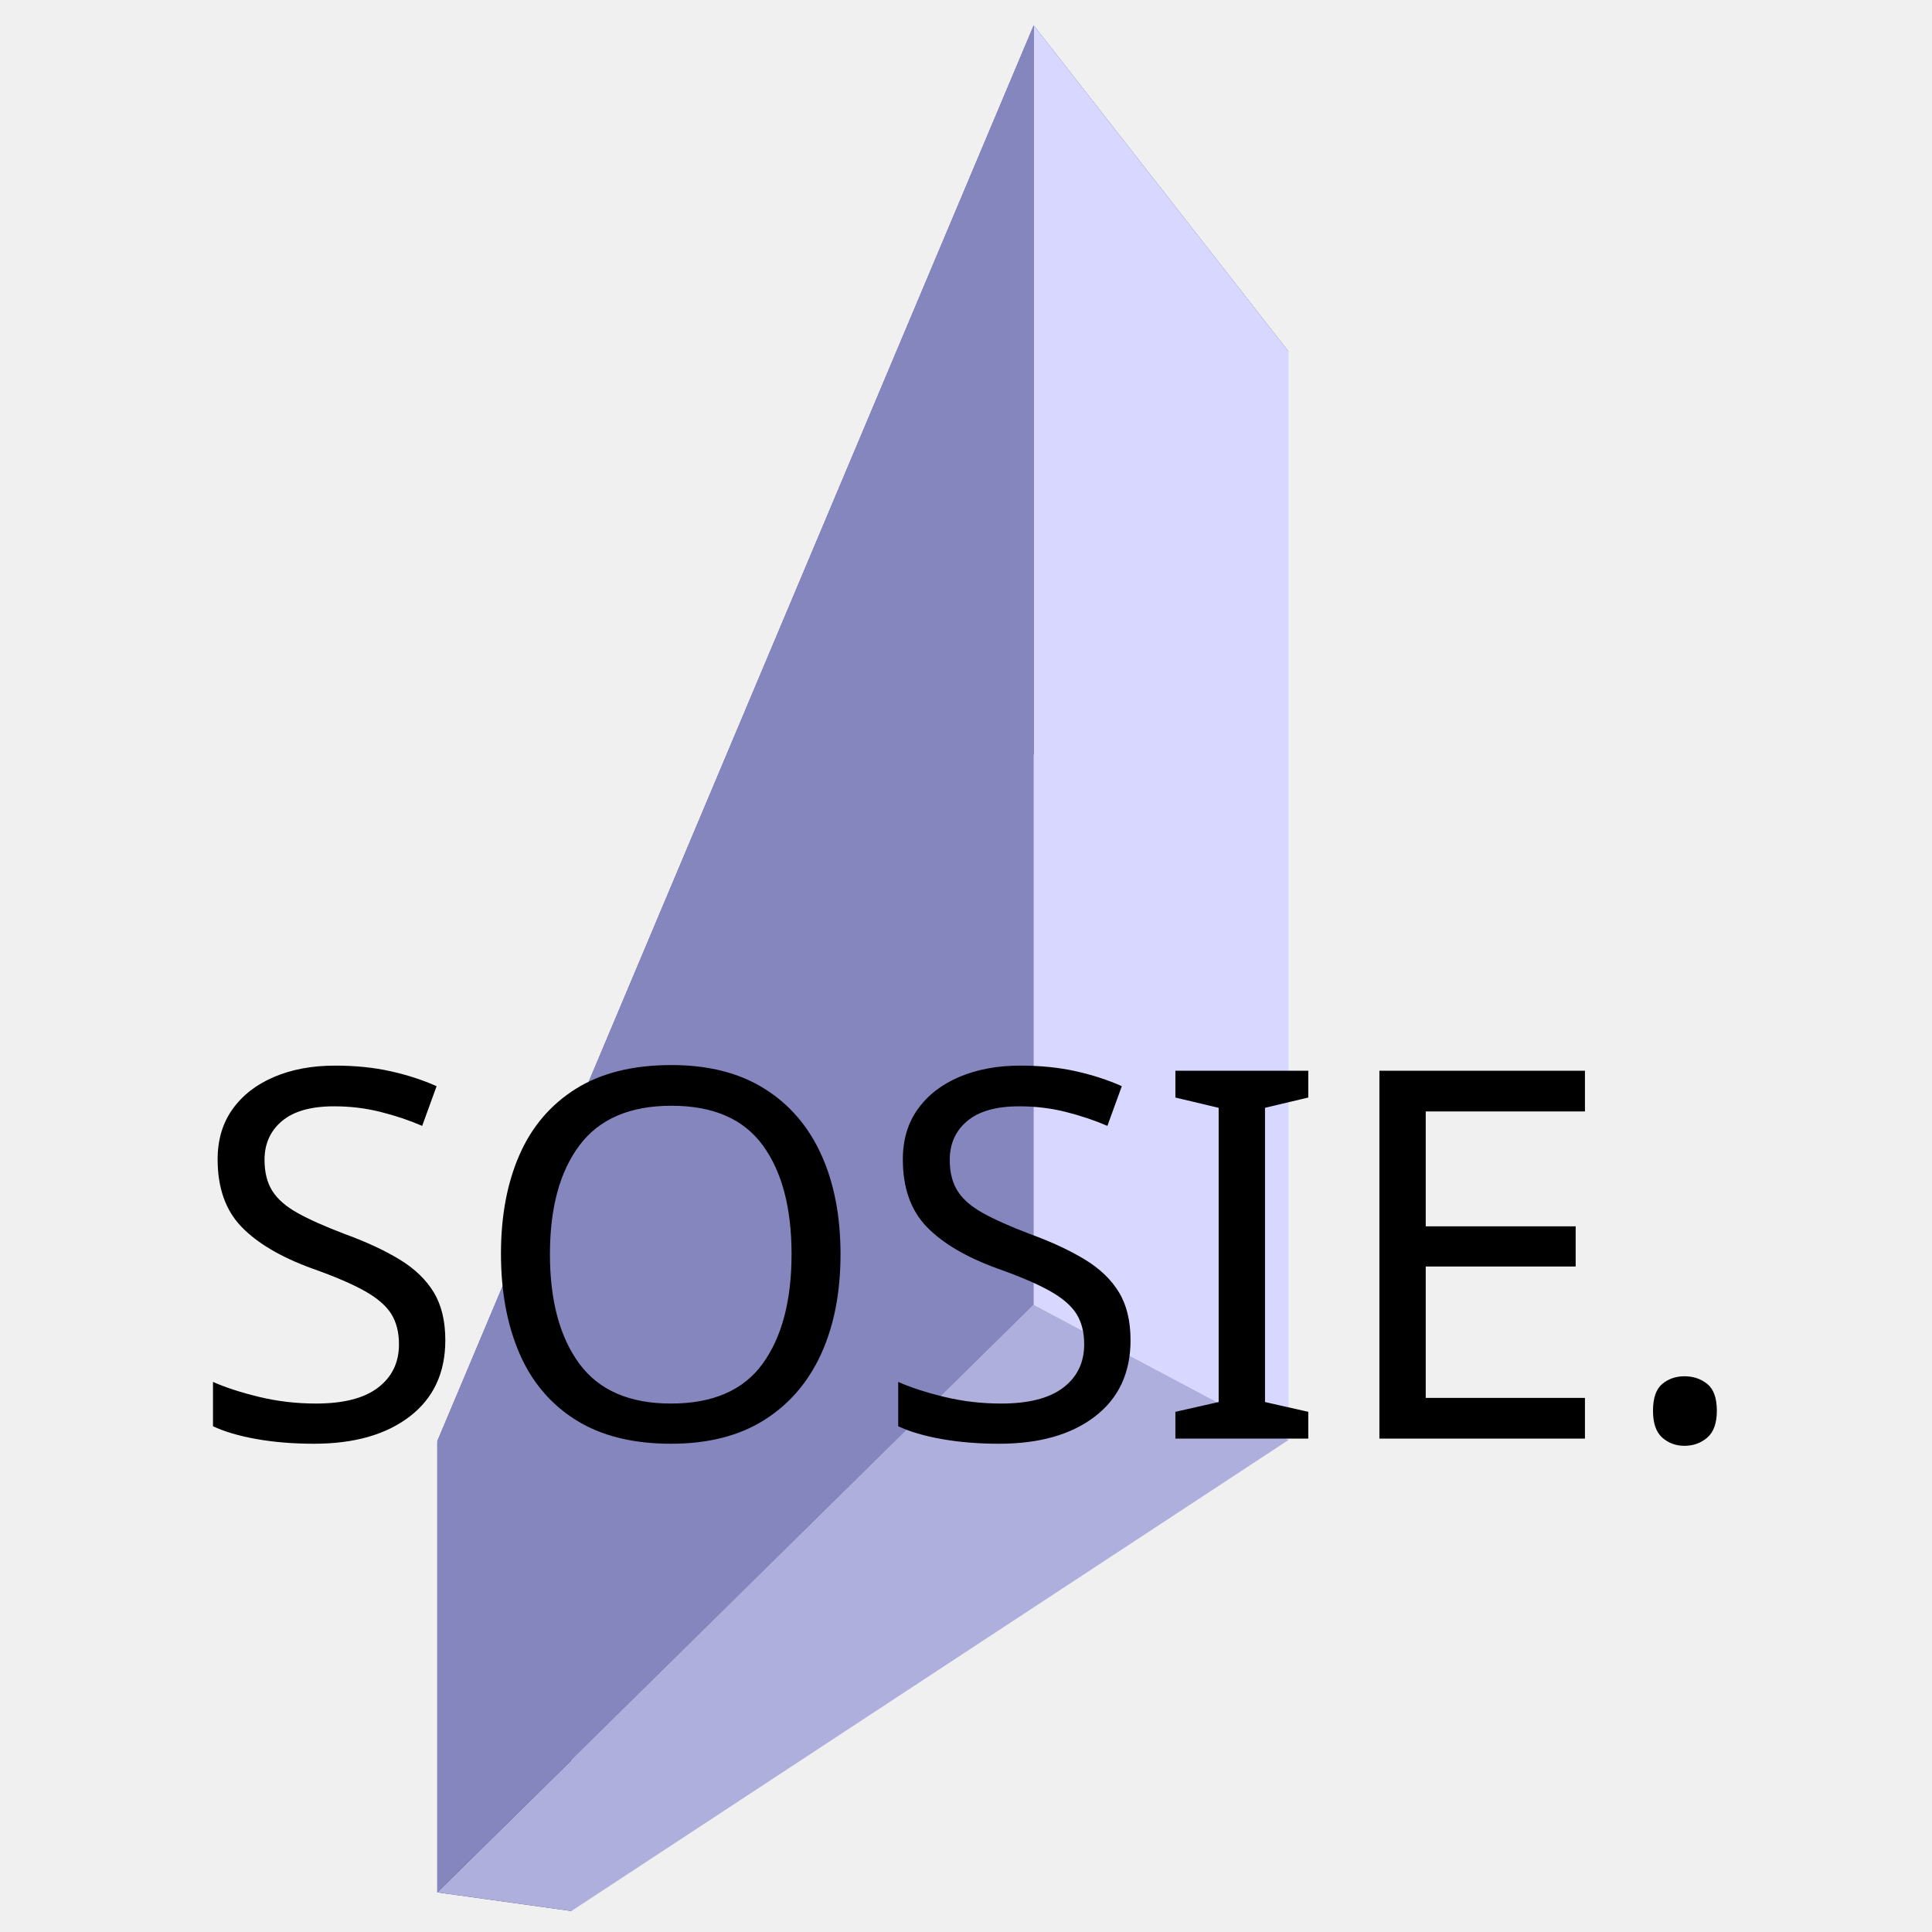
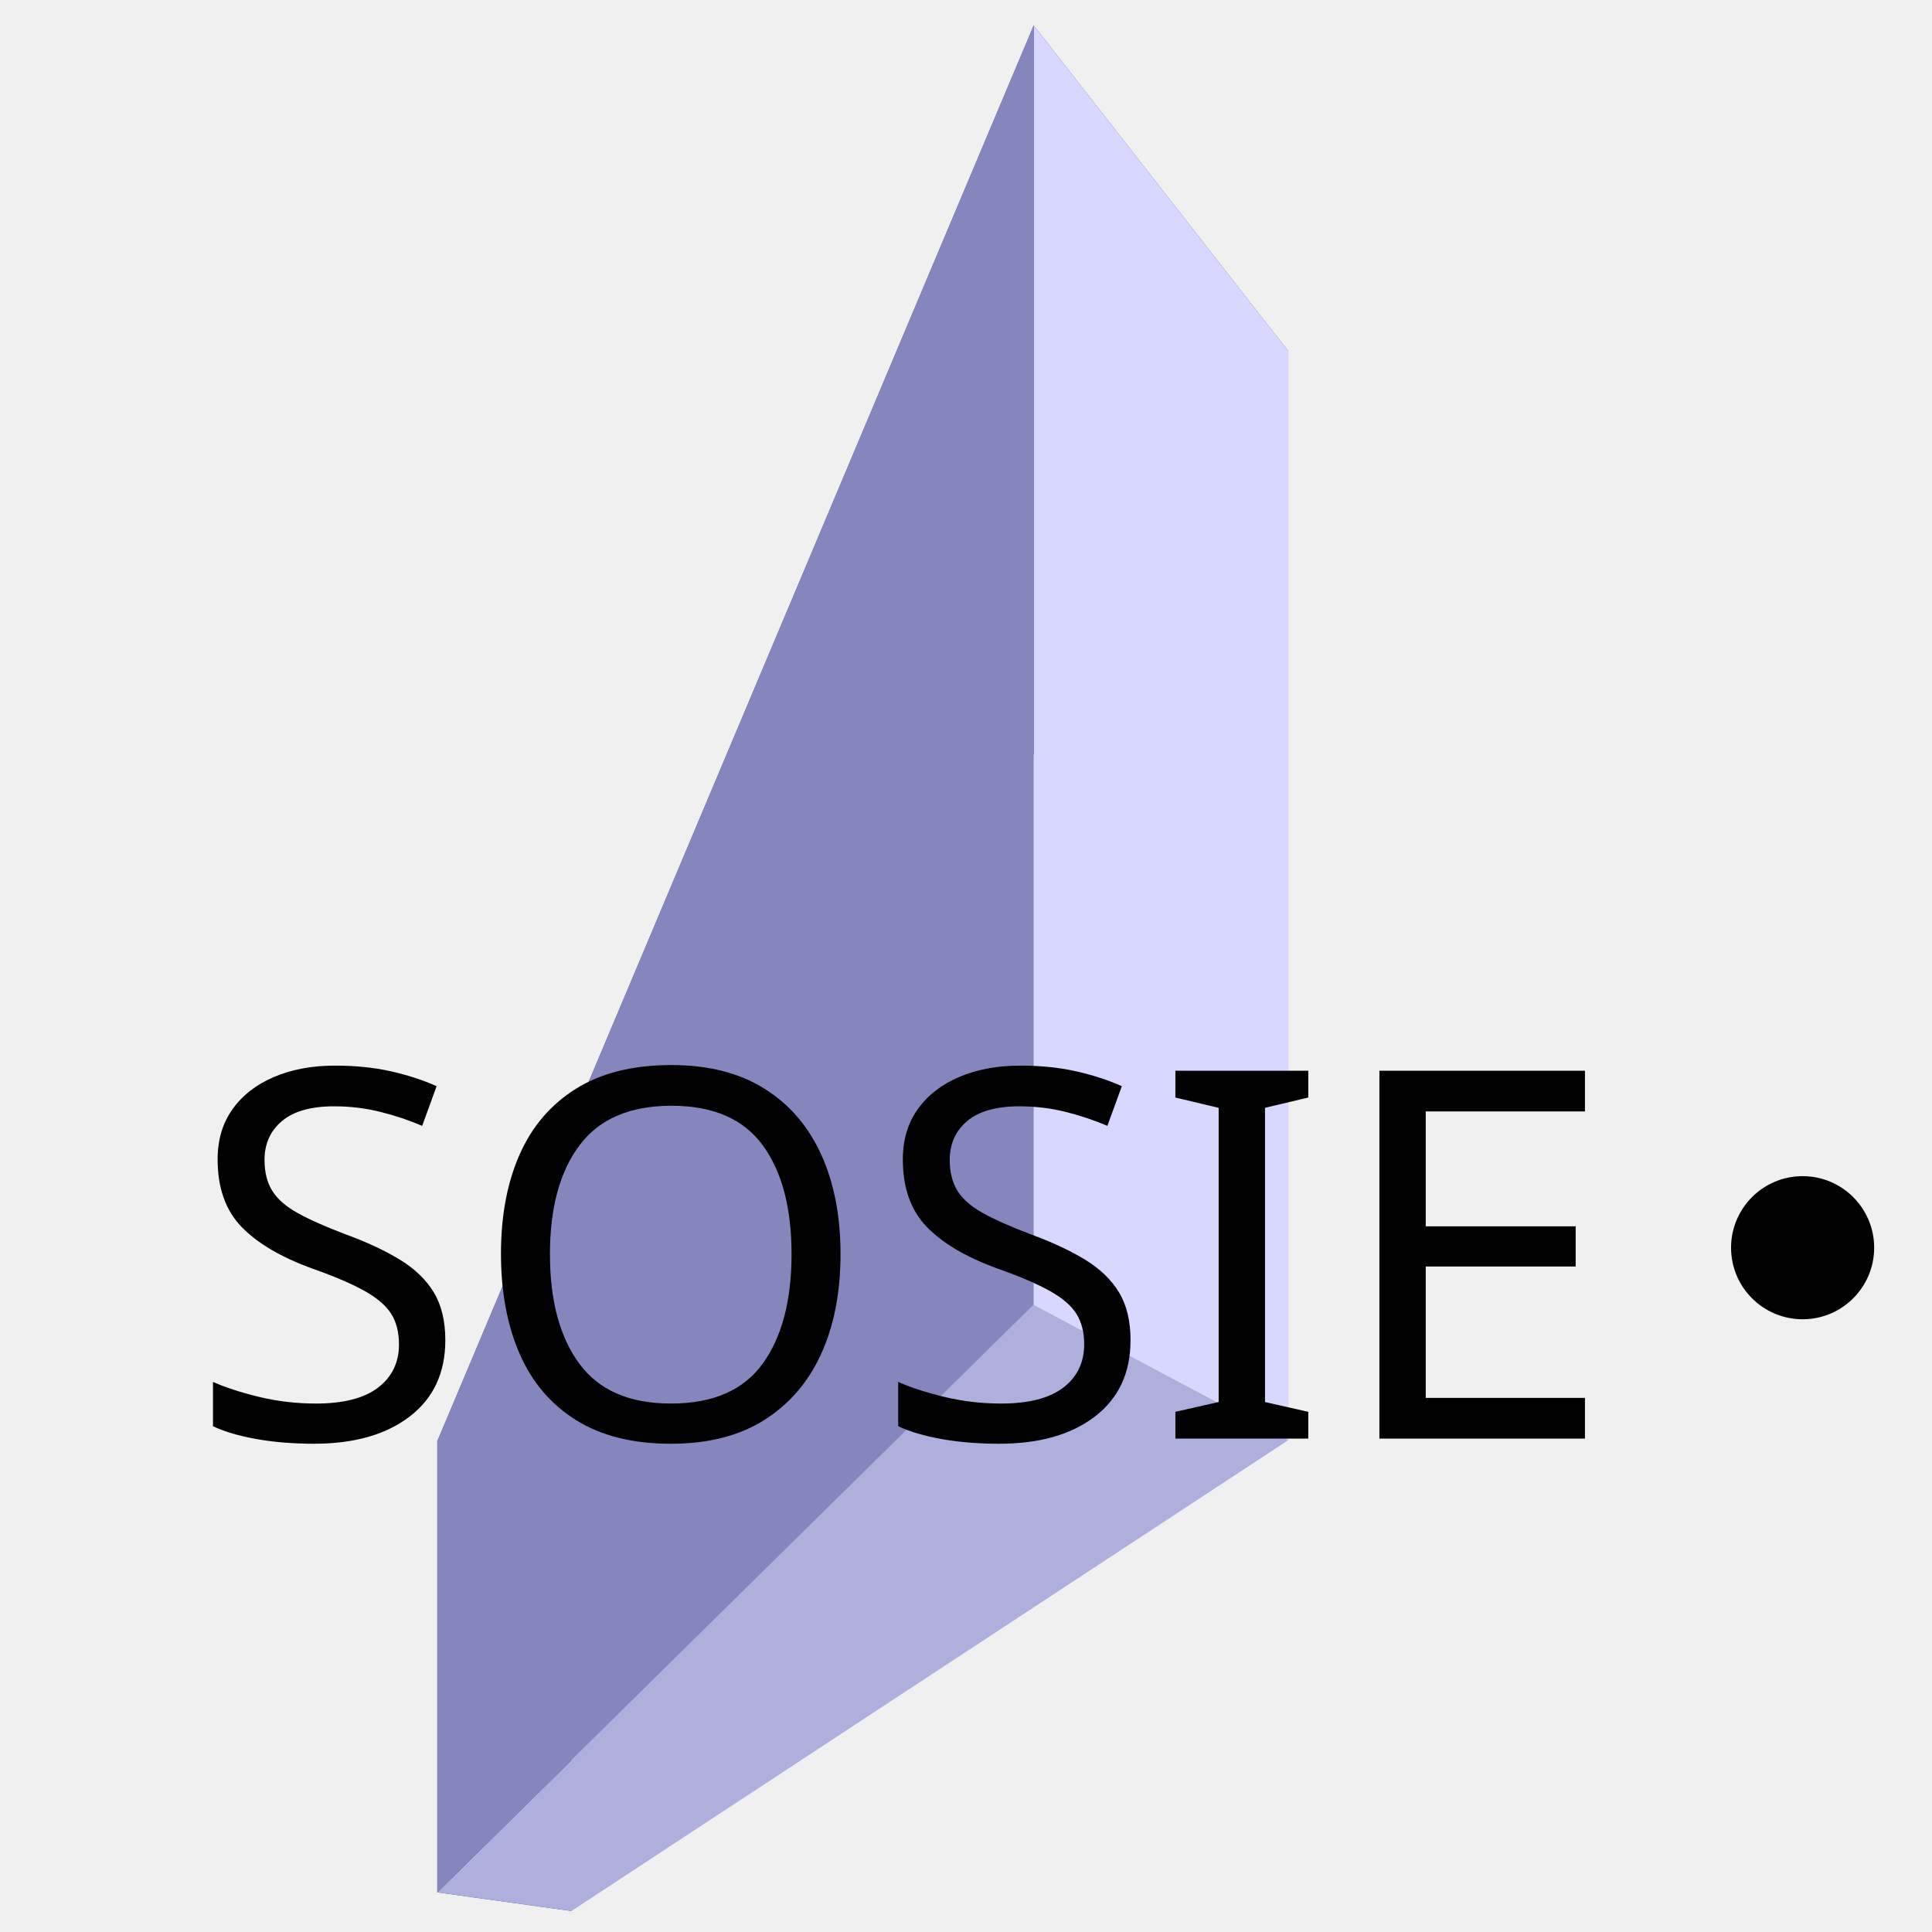
<svg xmlns="http://www.w3.org/2000/svg" width="540" height="540" id="svg2" version="1.1">
  <defs id="defs4">
    </defs>
  <g id="layer1" transform="translate(-72.98198,71.52972)">
-     <g style="fill:#ffffff;fill-opacity:1;stroke:none" id="g2991">
-       <path id="path3003" style="fill:#e9e9ff;fill-rule:evenodd;stroke:none" d="m 232.701,343.814 200.399,-317.145 0,304.294 -200.399,131.638 z" />
-       <path id="path2993" style="fill:#353564;fill-rule:evenodd;stroke:none" d="m 195.21,331.27 0,126.124 37.49,5.207 0,-118.787 z" />
-       <path id="path2995" style="fill:#4d4d9f;fill-rule:evenodd;stroke:none" d="M 195.21,331.27 361.904,-64.436 433.1,26.669 232.701,343.814 z" />
-       <path id="path3001" style="fill:#afafde;fill-rule:evenodd;stroke:none" d="M 195.21,457.394 361.904,293.148 433.1,330.963 232.701,462.601 z" />
-       <path id="path2999" style="fill:#d7d7ff;fill-rule:evenodd;stroke:none" d="m 361.904,-64.436 0,357.583 71.196,37.815 0,-304.294 z" />
-       <path id="path2997" style="fill:#8686bf;fill-rule:evenodd;stroke:none" d="m 195.21,331.27 166.693,-395.705 0,357.583 -166.693,164.246 z" />
+     <g id="g841">
+       <g id="g2991" style="fill:#ffffff;fill-opacity:1;stroke:none">
+         <path d="m 232.701,343.814 200.399,-317.145 0,304.294 -200.399,131.638 z" style="fill:#e9e9ff;fill-rule:evenodd;stroke:none" id="path3003" />
+         <path d="m 195.21,331.27 0,126.124 37.49,5.207 0,-118.787 z" style="fill:#353564;fill-rule:evenodd;stroke:none" id="path2993" />
+         <path d="M 195.21,331.27 361.904,-64.436 433.1,26.669 232.701,343.814 z" style="fill:#4d4d9f;fill-rule:evenodd;stroke:none" id="path2995" />
+         <path d="M 195.21,457.394 361.904,293.148 433.1,330.963 232.701,462.601 z" style="fill:#afafde;fill-rule:evenodd;stroke:none" id="path3001" />
+         <path d="m 361.904,-64.436 0,357.583 71.196,37.815 0,-304.294 z" style="fill:#d7d7ff;fill-rule:evenodd;stroke:none" id="path2999" />
+         <path d="m 195.21,331.27 166.693,-395.705 0,357.583 -166.693,164.246 z" style="fill:#8686bf;fill-rule:evenodd;stroke:none" id="path2997" />
+       </g>
+       <text id="text2985" y="330.562" x="125.167" style="font-style:normal;font-variant:normal;font-weight:normal;font-stretch:normal;line-height:0%;font-family:'BentonSans Regular';-inkscape-font-specification:'BentonSans Regular';letter-spacing:0px;word-spacing:0px;fill:#000000;fill-opacity:1;stroke:none" xml:space="preserve">
+         <tspan style="font-style:normal;font-variant:normal;font-weight:normal;font-stretch:normal;font-size:144px;line-height:1.25;font-family:'BentonSans Book';-inkscape-font-specification:'BentonSans Book'" y="330.562" x="125.167" id="tspan2987">SOSIE</tspan>
+       </text>
+       <circle r="20" cy="277.208" cx="576.819" id="path862" style="font-style:normal;font-variant:normal;font-weight:normal;font-stretch:normal;font-size:40px;line-height:125%;font-family:'BentonSans Regular';-inkscape-font-specification:'BentonSans Regular';letter-spacing:0px;word-spacing:0px;vector-effect:none;fill:#000000;fill-opacity:1;stroke:none;stroke-width:519.673" />
    </g>
-     <text xml:space="preserve" style="font-size:40px;font-style:normal;font-variant:normal;font-weight:normal;font-stretch:normal;line-height:125%;letter-spacing:0px;word-spacing:0px;fill:#000000;fill-opacity:1;stroke:none;font-family:BentonSans Regular;-inkscape-font-specification:BentonSans Regular" x="125.167" y="330.562" id="text2985">
-       <tspan id="tspan2987" x="125.167" y="330.562" style="font-size:144px;font-style:normal;font-variant:normal;font-weight:normal;font-stretch:normal;font-family:BentonSans Book;-inkscape-font-specification:BentonSans Book">SOSIE.</tspan>
-     </text>
  </g>
</svg>
